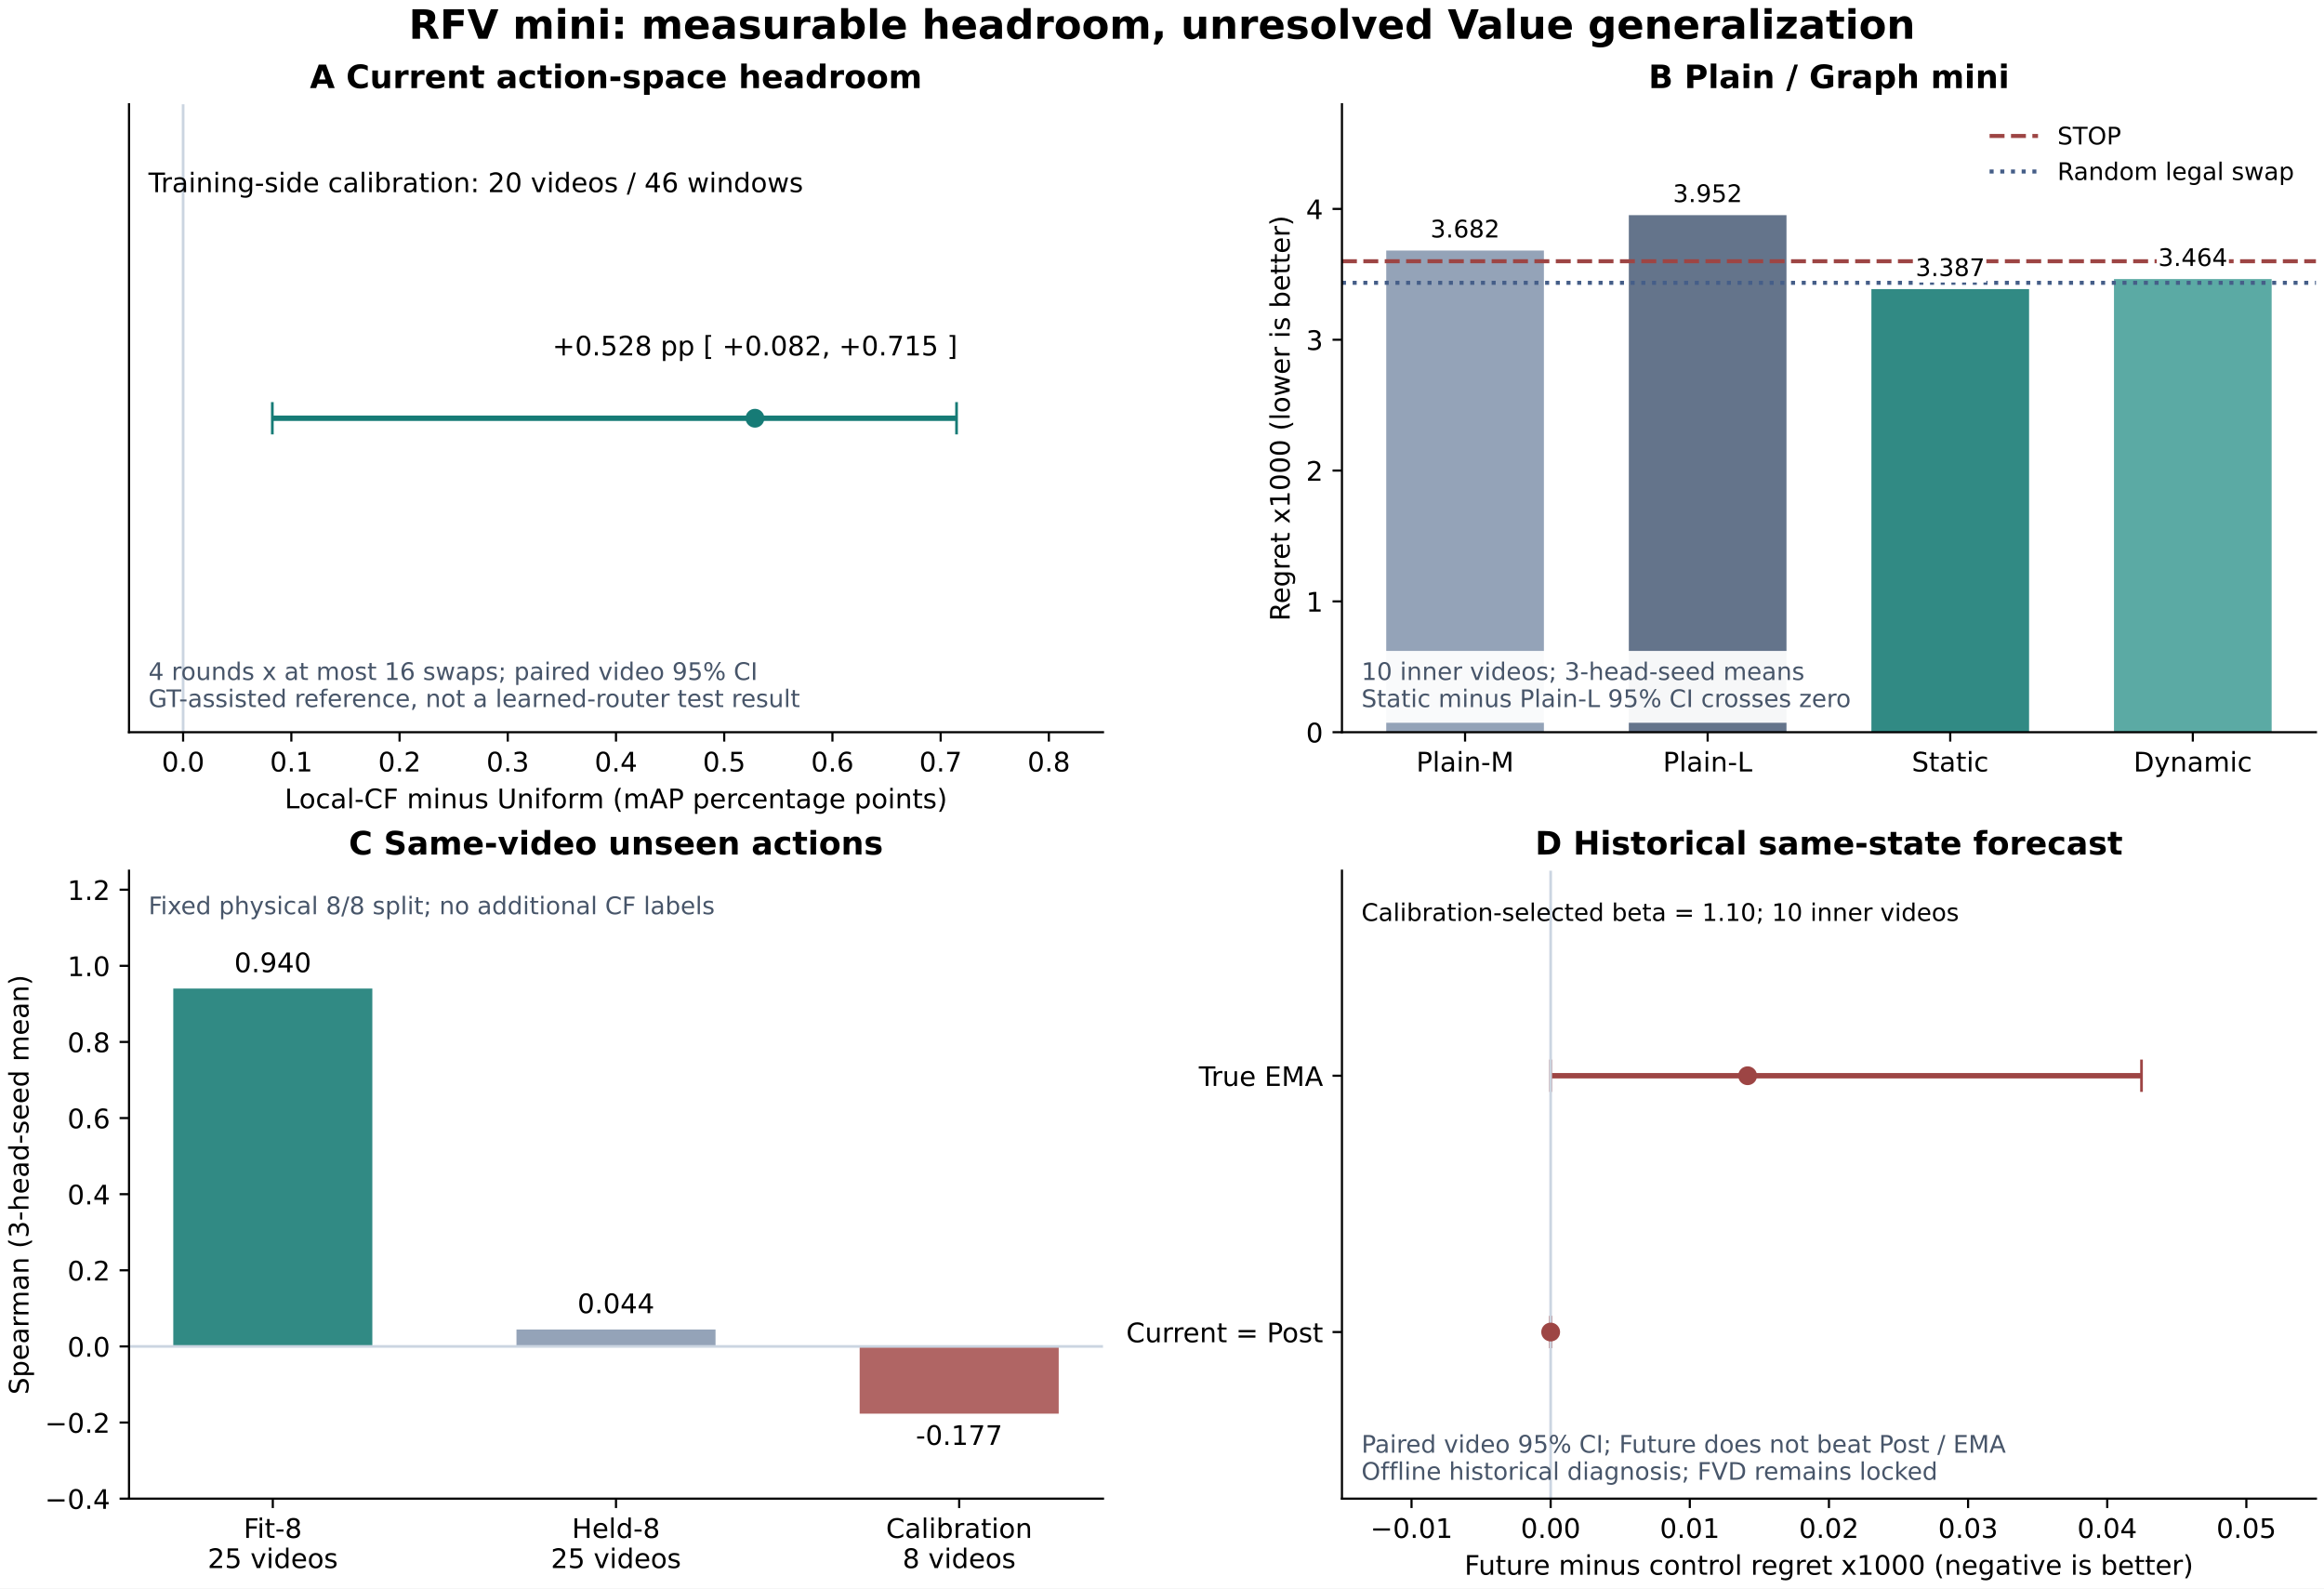
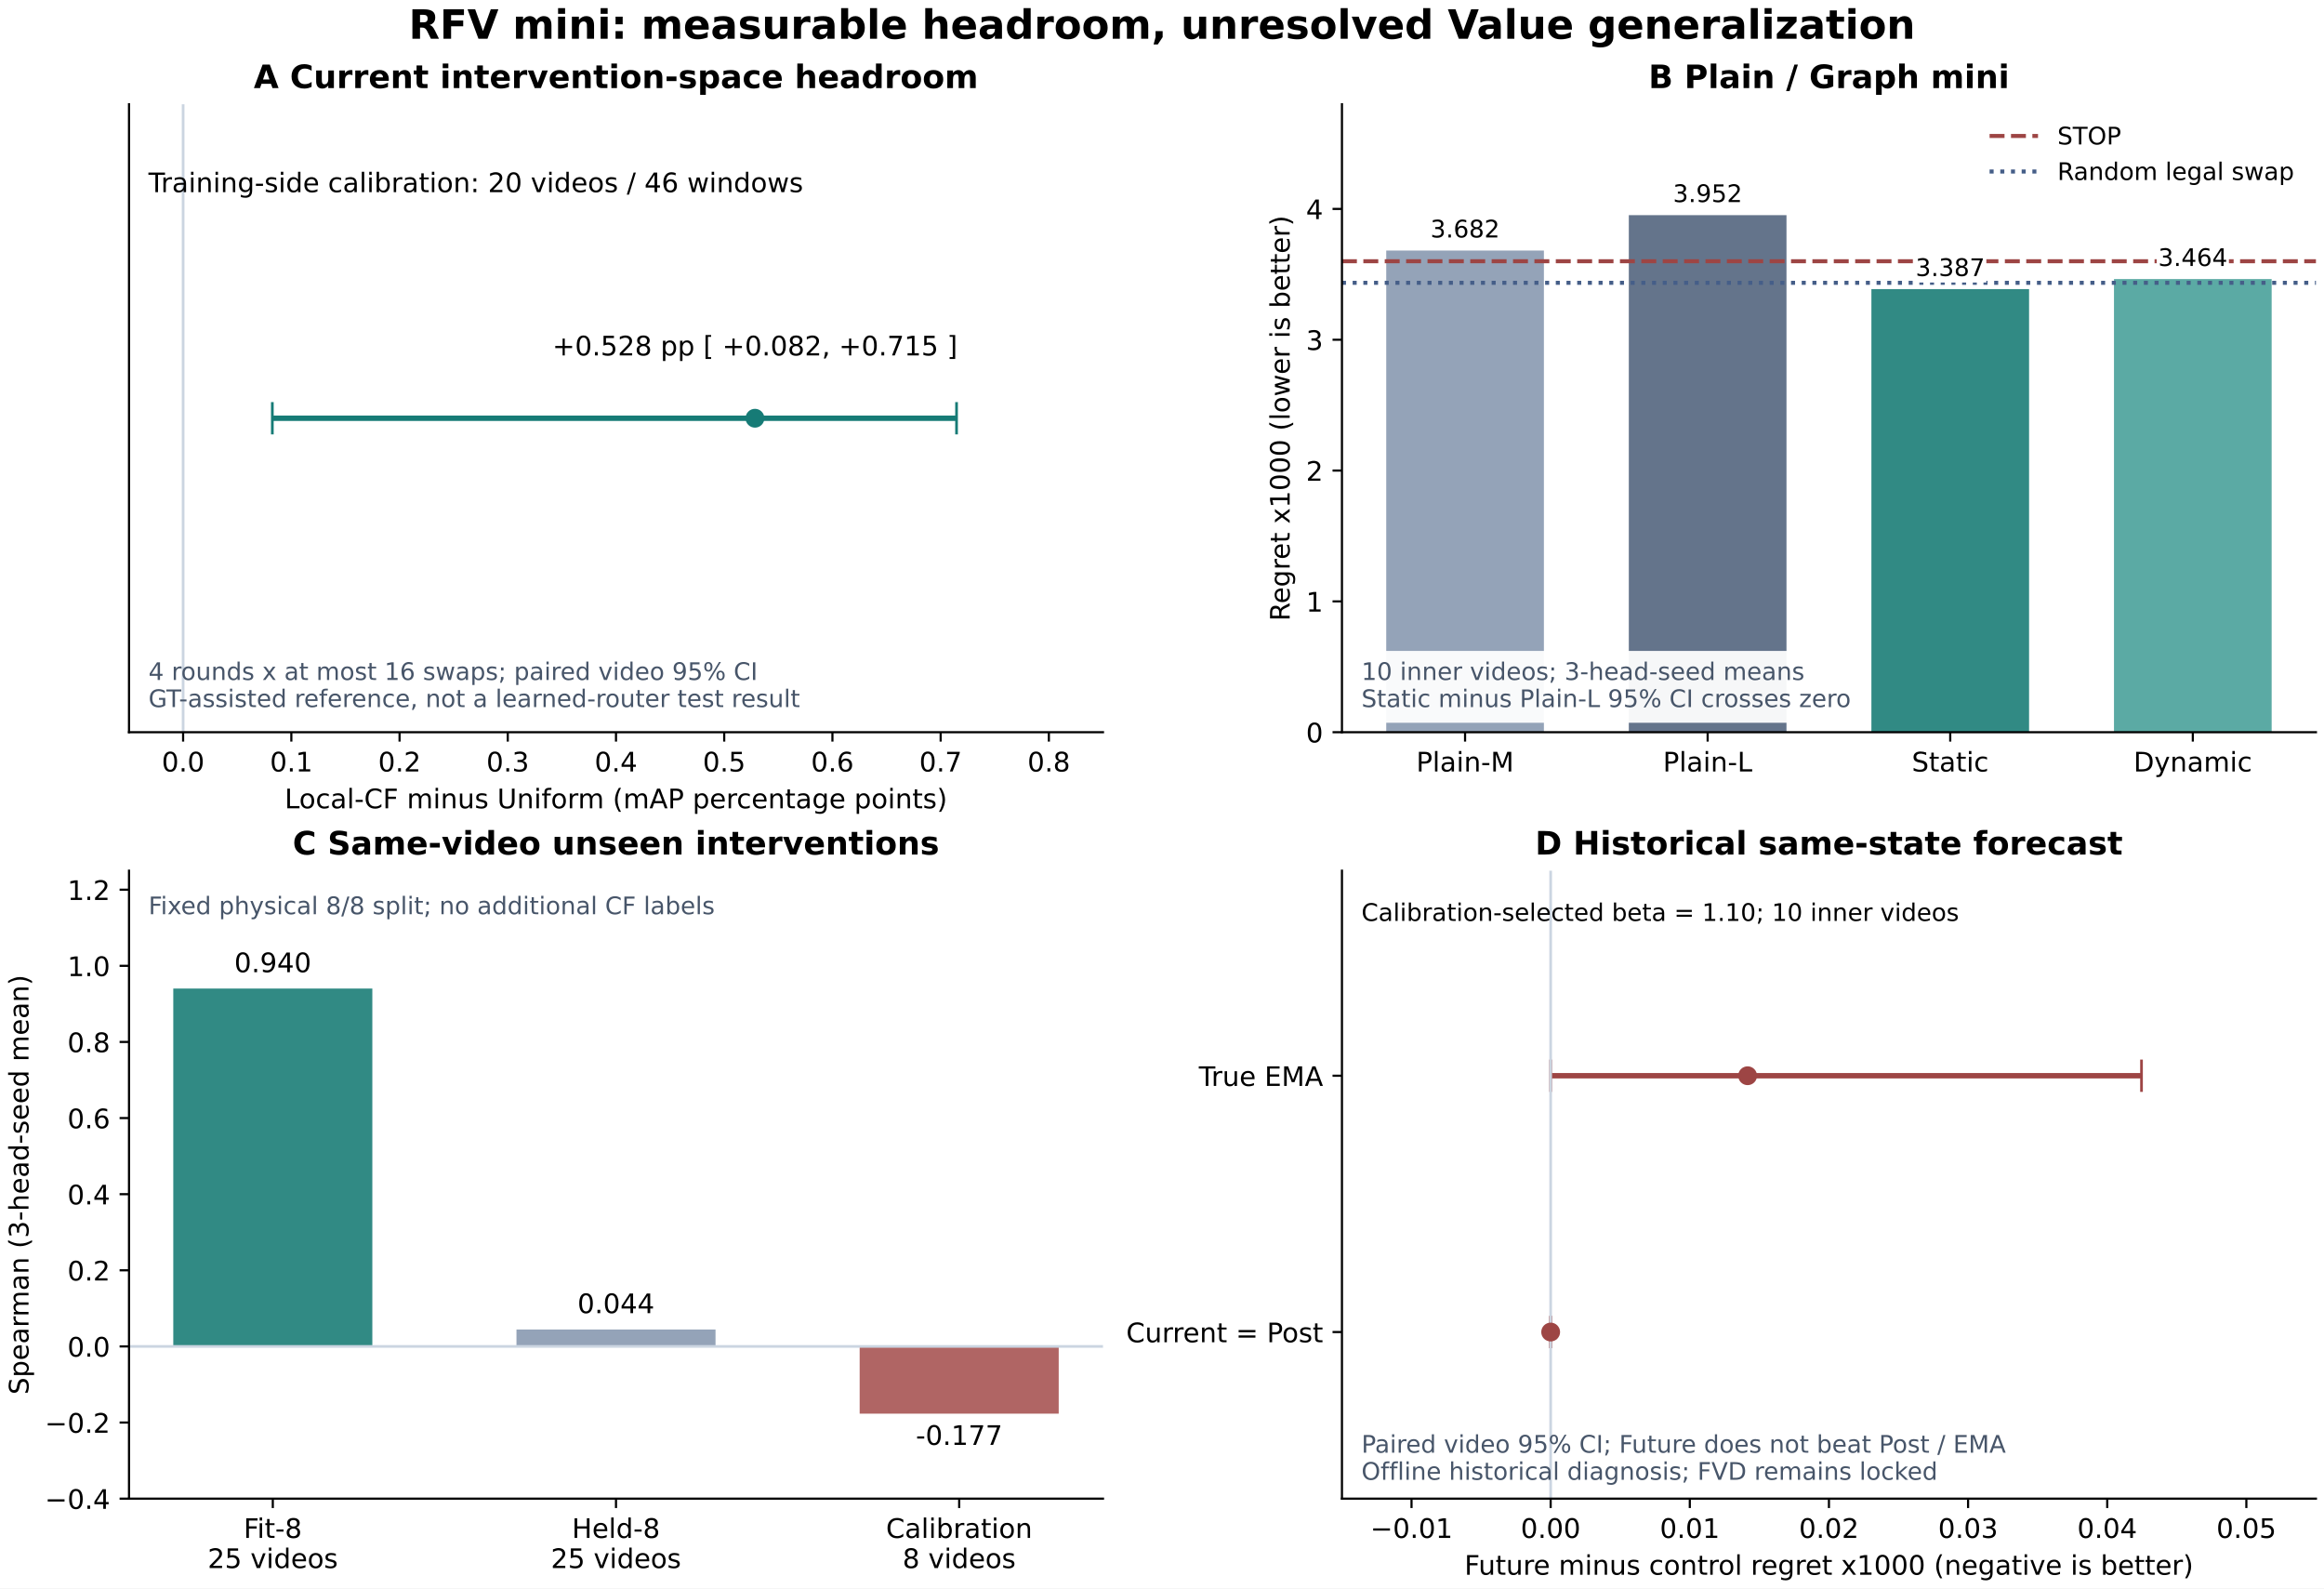
<svg xmlns="http://www.w3.org/2000/svg" xmlns:xlink="http://www.w3.org/1999/xlink" width="864pt" height="590.4pt" viewBox="0 0 864 590.4" version="1.1">
  <defs>
    <style type="text/css">*{stroke-linejoin: round; stroke-linecap: butt}</style>
  </defs>
  <g id="figure_1">
    <g id="patch_1">
      <path d="M 0 590.4  L 864 590.4  L 864 0  L 0 0  z " style="fill: #ffffff" />
    </g>
    <g id="axes_1">
      <g id="patch_2">
        <path d="M 47.961 272.161  L 410.058 272.161  L 410.058 38.753  L 47.961 38.753  z " style="fill: #ffffff" />
      </g>
      <g id="matplotlib.axis_1">
        <g id="xtick_1">
          <g id="line2d_1">
            <defs>
-               <path id="m9fbe9f52c2" d="M 0 0  L 0 3.5  " style="stroke: #000000; stroke-width: 0.8" />
+               <path id="mfd9ba15113" d="M 0 0  L 0 3.5  " style="stroke: #000000; stroke-width: 0.8" />
            </defs>
            <g>
-               <use xlink:href="#m9fbe9f52c2" x="68.078" y="272.161" style="stroke: #000000; stroke-width: 0.8" />
+               <use xlink:href="#mfd9ba15113" x="68.078" y="272.161" style="stroke: #000000; stroke-width: 0.8" />
            </g>
          </g>
          <g id="text_1">
            <text style="font: 10px 'DejaVu Sans'; text-anchor: middle" x="68.078" y="286.759" transform="rotate(-0 68.07767 286.7594)">0.0</text>
          </g>
        </g>
        <g id="xtick_2">
          <g id="line2d_2">
            <g>
-               <use xlink:href="#m9fbe9f52c2" x="108.311" y="272.161" style="stroke: #000000; stroke-width: 0.8" />
+               <use xlink:href="#mfd9ba15113" x="108.311" y="272.161" style="stroke: #000000; stroke-width: 0.8" />
            </g>
          </g>
          <g id="text_2">
            <text style="font: 10px 'DejaVu Sans'; text-anchor: middle" x="108.311" y="286.759" transform="rotate(-0 108.3107 286.7594)">0.1</text>
          </g>
        </g>
        <g id="xtick_3">
          <g id="line2d_3">
            <g>
-               <use xlink:href="#m9fbe9f52c2" x="148.544" y="272.161" style="stroke: #000000; stroke-width: 0.8" />
+               <use xlink:href="#mfd9ba15113" x="148.544" y="272.161" style="stroke: #000000; stroke-width: 0.8" />
            </g>
          </g>
          <g id="text_3">
            <text style="font: 10px 'DejaVu Sans'; text-anchor: middle" x="148.544" y="286.759" transform="rotate(-0 148.5437 286.7594)">0.2</text>
          </g>
        </g>
        <g id="xtick_4">
          <g id="line2d_4">
            <g>
-               <use xlink:href="#m9fbe9f52c2" x="188.777" y="272.161" style="stroke: #000000; stroke-width: 0.8" />
+               <use xlink:href="#mfd9ba15113" x="188.777" y="272.161" style="stroke: #000000; stroke-width: 0.8" />
            </g>
          </g>
          <g id="text_4">
            <text style="font: 10px 'DejaVu Sans'; text-anchor: middle" x="188.777" y="286.759" transform="rotate(-0 188.7767 286.7594)">0.3</text>
          </g>
        </g>
        <g id="xtick_5">
          <g id="line2d_5">
            <g>
-               <use xlink:href="#m9fbe9f52c2" x="229.01" y="272.161" style="stroke: #000000; stroke-width: 0.8" />
+               <use xlink:href="#mfd9ba15113" x="229.01" y="272.161" style="stroke: #000000; stroke-width: 0.8" />
            </g>
          </g>
          <g id="text_5">
            <text style="font: 10px 'DejaVu Sans'; text-anchor: middle" x="229.01" y="286.759" transform="rotate(-0 229.0097 286.7594)">0.4</text>
          </g>
        </g>
        <g id="xtick_6">
          <g id="line2d_6">
            <g>
-               <use xlink:href="#m9fbe9f52c2" x="269.243" y="272.161" style="stroke: #000000; stroke-width: 0.8" />
+               <use xlink:href="#mfd9ba15113" x="269.243" y="272.161" style="stroke: #000000; stroke-width: 0.8" />
            </g>
          </g>
          <g id="text_6">
            <text style="font: 10px 'DejaVu Sans'; text-anchor: middle" x="269.243" y="286.759" transform="rotate(-0 269.2426 286.7594)">0.5</text>
          </g>
        </g>
        <g id="xtick_7">
          <g id="line2d_7">
            <g>
-               <use xlink:href="#m9fbe9f52c2" x="309.476" y="272.161" style="stroke: #000000; stroke-width: 0.8" />
+               <use xlink:href="#mfd9ba15113" x="309.476" y="272.161" style="stroke: #000000; stroke-width: 0.8" />
            </g>
          </g>
          <g id="text_7">
            <text style="font: 10px 'DejaVu Sans'; text-anchor: middle" x="309.476" y="286.759" transform="rotate(-0 309.4756 286.7594)">0.6</text>
          </g>
        </g>
        <g id="xtick_8">
          <g id="line2d_8">
            <g>
-               <use xlink:href="#m9fbe9f52c2" x="349.709" y="272.161" style="stroke: #000000; stroke-width: 0.8" />
+               <use xlink:href="#mfd9ba15113" x="349.709" y="272.161" style="stroke: #000000; stroke-width: 0.8" />
            </g>
          </g>
          <g id="text_8">
            <text style="font: 10px 'DejaVu Sans'; text-anchor: middle" x="349.709" y="286.759" transform="rotate(-0 349.7086 286.7594)">0.7</text>
          </g>
        </g>
        <g id="xtick_9">
          <g id="line2d_9">
            <g>
-               <use xlink:href="#m9fbe9f52c2" x="389.942" y="272.161" style="stroke: #000000; stroke-width: 0.8" />
+               <use xlink:href="#mfd9ba15113" x="389.942" y="272.161" style="stroke: #000000; stroke-width: 0.8" />
            </g>
          </g>
          <g id="text_9">
            <text style="font: 10px 'DejaVu Sans'; text-anchor: middle" x="389.942" y="286.759" transform="rotate(-0 389.9416 286.7594)">0.8</text>
          </g>
        </g>
        <g id="text_10">
          <text style="font: 10px 'DejaVu Sans'; text-anchor: middle" x="229.01" y="300.438" transform="rotate(-0 229.0097 300.4375)">Local-CF minus Uniform (mAP percentage points)</text>
        </g>
      </g>
      <g id="matplotlib.axis_2" />
      <g id="LineCollection_1">
-         <path d="M 101.246 155.457  L 355.618 155.457  " clip-path="url(#p3939c697d3)" style="fill: none; stroke: #167b76; stroke-width: 2" />
+         <path d="M 101.246 155.457  L 355.618 155.457  " clip-path="url(#p981bea67a7)" style="fill: none; stroke: #167b76; stroke-width: 2" />
      </g>
      <g id="line2d_10">
        <defs>
-           <path id="mc11d706e9c" d="M 0 6  L 0 -6  " style="stroke: #167b76" />
+           <path id="mb1c0929223" d="M 0 6  L 0 -6  " style="stroke: #167b76" />
        </defs>
-         <g clip-path="url(#p3939c697d3)">
-           <use xlink:href="#mc11d706e9c" x="101.246" y="155.457" style="fill: #167b76; stroke: #167b76" />
+         <g clip-path="url(#p981bea67a7)">
+           <use xlink:href="#mb1c0929223" x="101.246" y="155.457" style="fill: #167b76; stroke: #167b76" />
        </g>
      </g>
      <g id="line2d_11">
-         <g clip-path="url(#p3939c697d3)">
-           <use xlink:href="#mc11d706e9c" x="355.618" y="155.457" style="fill: #167b76; stroke: #167b76" />
+         <g clip-path="url(#p981bea67a7)">
+           <use xlink:href="#mb1c0929223" x="355.618" y="155.457" style="fill: #167b76; stroke: #167b76" />
        </g>
      </g>
      <g id="line2d_12">
-         <path d="M 68.078 272.161  L 68.078 38.753  " clip-path="url(#p3939c697d3)" style="fill: none; stroke: #cbd5e1; stroke-linecap: square" />
+         <path d="M 68.078 272.161  L 68.078 38.753  " clip-path="url(#p981bea67a7)" style="fill: none; stroke: #cbd5e1; stroke-linecap: square" />
      </g>
      <g id="line2d_13">
        <defs>
-           <path id="m5bedd7d2d4" d="M 0 3  C 0.796 3 1.559 2.684 2.121 2.121  C 2.684 1.559 3 0.796 3 0  C 3 -0.796 2.684 -1.559 2.121 -2.121  C 1.559 -2.684 0.796 -3 0 -3  C -0.796 -3 -1.559 -2.684 -2.121 -2.121  C -2.684 -1.559 -3 -0.796 -3 0  C -3 0.796 -2.684 1.559 -2.121 2.121  C -1.559 2.684 -0.796 3 0 3  z " style="stroke: #167b76" />
+           <path id="m5af72991a5" d="M 0 3  C 0.796 3 1.559 2.684 2.121 2.121  C 2.684 1.559 3 0.796 3 0  C 3 -0.796 2.684 -1.559 2.121 -2.121  C 1.559 -2.684 0.796 -3 0 -3  C -0.796 -3 -1.559 -2.684 -2.121 -2.121  C -2.684 -1.559 -3 -0.796 -3 0  C -3 0.796 -2.684 1.559 -2.121 2.121  C -1.559 2.684 -0.796 3 0 3  z " style="stroke: #167b76" />
        </defs>
-         <g clip-path="url(#p3939c697d3)">
-           <use xlink:href="#m5bedd7d2d4" x="280.674" y="155.457" style="fill: #167b76; stroke: #167b76" />
+         <g clip-path="url(#p981bea67a7)">
+           <use xlink:href="#m5af72991a5" x="280.674" y="155.457" style="fill: #167b76; stroke: #167b76" />
        </g>
      </g>
      <g id="patch_3">
        <path d="M 47.961 272.161  L 47.961 38.753  " style="fill: none; stroke: #000000; stroke-width: 0.8; stroke-linejoin: miter; stroke-linecap: square" />
      </g>
      <g id="patch_4">
        <path d="M 47.961 272.161  L 410.058 272.161  " style="fill: none; stroke: #000000; stroke-width: 0.8; stroke-linejoin: miter; stroke-linecap: square" />
      </g>
      <g id="text_11">
        <text style="font: 10px 'DejaVu Sans'; text-anchor: start" x="55.203" y="71.43" transform="rotate(-0 55.20312 71.4303)">Training-side calibration: 20 videos / 46 windows</text>
      </g>
      <g id="text_12">
        <text style="font: 10px 'DejaVu Sans'; text-anchor: middle" x="280.674" y="132.116" transform="rotate(-0 280.6741 132.1163)">+0.528 pp  [ +0.082, +0.715 ]</text>
      </g>
      <g id="text_13">
        <text style="fill: #475569; font: 9px 'DejaVu Sans'" transform="translate(55.20312 252.7466)">4 rounds x at most 16 swaps; paired video 95% CI</text>
        <text style="fill: #475569; font: 9px 'DejaVu Sans'" transform="translate(55.20312 262.8246)">GT-assisted reference, not a learned-router test result</text>
      </g>
      <g id="text_14">
-         <text style="font: 700 12px 'DejaVu Sans'; text-anchor: middle" x="229.01" y="32.753" transform="rotate(-0 229.0097 32.75322)">A  Current action-space headroom</text>
+         <text style="font: 700 12px 'DejaVu Sans'; text-anchor: middle" x="229.01" y="32.753" transform="rotate(-0 229.0097 32.75322)">A  Current intervention-space headroom</text>
      </g>
    </g>
    <g id="axes_2">
      <g id="patch_5">
        <path d="M 498.903 272.161  L 861 272.161  L 861 38.753  L 498.903 38.753  z " style="fill: #ffffff" />
      </g>
      <g id="patch_6">
-         <path d="M 515.362 272.161  L 573.983 272.161  L 573.983 93.134  L 515.362 93.134  z " clip-path="url(#pd9935df1b1)" style="fill: #94a3b8" />
+         <path d="M 515.362 272.161  L 573.983 272.161  L 573.983 93.134  L 515.362 93.134  z " clip-path="url(#pb2a7eae771)" style="fill: #94a3b8" />
      </g>
      <g id="patch_7">
-         <path d="M 605.548 272.161  L 664.169 272.161  L 664.169 79.981  L 605.548 79.981  z " clip-path="url(#pd9935df1b1)" style="fill: #64748b" />
+         <path d="M 605.548 272.161  L 664.169 272.161  L 664.169 79.981  L 605.548 79.981  z " clip-path="url(#pb2a7eae771)" style="fill: #64748b" />
      </g>
      <g id="patch_8">
-         <path d="M 695.734 272.161  L 754.355 272.161  L 754.355 107.469  L 695.734 107.469  z " clip-path="url(#pd9935df1b1)" style="fill: #318a84" />
+         <path d="M 695.734 272.161  L 754.355 272.161  L 754.355 107.469  L 695.734 107.469  z " clip-path="url(#pb2a7eae771)" style="fill: #318a84" />
      </g>
      <g id="patch_9">
-         <path d="M 785.92 272.161  L 844.541 272.161  L 844.541 103.737  L 785.92 103.737  z " clip-path="url(#pd9935df1b1)" style="fill: #5baaa4" />
+         <path d="M 785.92 272.161  L 844.541 272.161  L 844.541 103.737  L 785.92 103.737  z " clip-path="url(#pb2a7eae771)" style="fill: #5baaa4" />
      </g>
      <g id="matplotlib.axis_3">
        <g id="xtick_10">
          <g id="line2d_14">
            <g>
-               <use xlink:href="#m9fbe9f52c2" x="544.672" y="272.161" style="stroke: #000000; stroke-width: 0.8" />
+               <use xlink:href="#mfd9ba15113" x="544.672" y="272.161" style="stroke: #000000; stroke-width: 0.8" />
            </g>
          </g>
          <g id="text_15">
            <text style="font: 10px 'DejaVu Sans'; text-anchor: middle" x="544.672" y="286.759" transform="rotate(-0 544.6722 286.7594)">Plain-M</text>
          </g>
        </g>
        <g id="xtick_11">
          <g id="line2d_15">
            <g>
-               <use xlink:href="#m9fbe9f52c2" x="634.858" y="272.161" style="stroke: #000000; stroke-width: 0.8" />
+               <use xlink:href="#mfd9ba15113" x="634.858" y="272.161" style="stroke: #000000; stroke-width: 0.8" />
            </g>
          </g>
          <g id="text_16">
            <text style="font: 10px 'DejaVu Sans'; text-anchor: middle" x="634.858" y="286.759" transform="rotate(-0 634.8583 286.7594)">Plain-L</text>
          </g>
        </g>
        <g id="xtick_12">
          <g id="line2d_16">
            <g>
-               <use xlink:href="#m9fbe9f52c2" x="725.044" y="272.161" style="stroke: #000000; stroke-width: 0.8" />
+               <use xlink:href="#mfd9ba15113" x="725.044" y="272.161" style="stroke: #000000; stroke-width: 0.8" />
            </g>
          </g>
          <g id="text_17">
            <text style="font: 10px 'DejaVu Sans'; text-anchor: middle" x="725.044" y="286.759" transform="rotate(-0 725.0443 286.7594)">Static</text>
          </g>
        </g>
        <g id="xtick_13">
          <g id="line2d_17">
            <g>
-               <use xlink:href="#m9fbe9f52c2" x="815.23" y="272.161" style="stroke: #000000; stroke-width: 0.8" />
+               <use xlink:href="#mfd9ba15113" x="815.23" y="272.161" style="stroke: #000000; stroke-width: 0.8" />
            </g>
          </g>
          <g id="text_18">
            <text style="font: 10px 'DejaVu Sans'; text-anchor: middle" x="815.23" y="286.759" transform="rotate(-0 815.2303 286.7594)">Dynamic</text>
          </g>
        </g>
      </g>
      <g id="matplotlib.axis_4">
        <g id="ytick_1">
          <g id="line2d_18">
            <defs>
-               <path id="m94af647de4" d="M 0 0  L -3.5 0  " style="stroke: #000000; stroke-width: 0.8" />
+               <path id="m3c2ab598aa" d="M 0 0  L -3.5 0  " style="stroke: #000000; stroke-width: 0.8" />
            </defs>
            <g>
-               <use xlink:href="#m94af647de4" x="498.903" y="272.161" style="stroke: #000000; stroke-width: 0.8" />
+               <use xlink:href="#m3c2ab598aa" x="498.903" y="272.161" style="stroke: #000000; stroke-width: 0.8" />
            </g>
          </g>
          <g id="text_19">
            <text style="font: 10px 'DejaVu Sans'; text-anchor: end" x="491.903" y="275.96" transform="rotate(-0 491.9028 275.9602)">0</text>
          </g>
        </g>
        <g id="ytick_2">
          <g id="line2d_19">
            <g>
-               <use xlink:href="#m94af647de4" x="498.903" y="223.534" style="stroke: #000000; stroke-width: 0.8" />
+               <use xlink:href="#m3c2ab598aa" x="498.903" y="223.534" style="stroke: #000000; stroke-width: 0.8" />
            </g>
          </g>
          <g id="text_20">
            <text style="font: 10px 'DejaVu Sans'; text-anchor: end" x="491.903" y="227.334" transform="rotate(-0 491.9028 227.3335)">1</text>
          </g>
        </g>
        <g id="ytick_3">
          <g id="line2d_20">
            <g>
-               <use xlink:href="#m94af647de4" x="498.903" y="174.908" style="stroke: #000000; stroke-width: 0.8" />
+               <use xlink:href="#m3c2ab598aa" x="498.903" y="174.908" style="stroke: #000000; stroke-width: 0.8" />
            </g>
          </g>
          <g id="text_21">
            <text style="font: 10px 'DejaVu Sans'; text-anchor: end" x="491.903" y="178.707" transform="rotate(-0 491.9028 178.7069)">2</text>
          </g>
        </g>
        <g id="ytick_4">
          <g id="line2d_21">
            <g>
-               <use xlink:href="#m94af647de4" x="498.903" y="126.281" style="stroke: #000000; stroke-width: 0.8" />
+               <use xlink:href="#m3c2ab598aa" x="498.903" y="126.281" style="stroke: #000000; stroke-width: 0.8" />
            </g>
          </g>
          <g id="text_22">
            <text style="font: 10px 'DejaVu Sans'; text-anchor: end" x="491.903" y="130.08" transform="rotate(-0 491.9028 130.0803)">3</text>
          </g>
        </g>
        <g id="ytick_5">
          <g id="line2d_22">
            <g>
-               <use xlink:href="#m94af647de4" x="498.903" y="77.655" style="stroke: #000000; stroke-width: 0.8" />
+               <use xlink:href="#m3c2ab598aa" x="498.903" y="77.655" style="stroke: #000000; stroke-width: 0.8" />
            </g>
          </g>
          <g id="text_23">
            <text style="font: 10px 'DejaVu Sans'; text-anchor: end" x="491.903" y="81.454" transform="rotate(-0 491.9028 81.45373)">4</text>
          </g>
        </g>
        <g id="text_24">
          <text style="font: 10px 'DejaVu Sans'; text-anchor: middle" x="479.461" y="155.457" transform="rotate(-90 479.4606 155.4571)">Regret x1000 (lower is better)</text>
        </g>
      </g>
      <g id="line2d_23">
-         <path d="M 498.903 97.098  L 861 97.098  " clip-path="url(#pd9935df1b1)" style="fill: none; stroke-dasharray: 5.55,2.4; stroke-dashoffset: 0; stroke: #9d4544; stroke-width: 1.5" />
+         <path d="M 498.903 97.098  L 861 97.098  " clip-path="url(#pb2a7eae771)" style="fill: none; stroke-dasharray: 5.55,2.4; stroke-dashoffset: 0; stroke: #9d4544; stroke-width: 1.5" />
      </g>
      <g id="line2d_24">
-         <path d="M 498.903 105.113  L 861 105.113  " clip-path="url(#pd9935df1b1)" style="fill: none; stroke-dasharray: 1.5,2.475; stroke-dashoffset: 0; stroke: #455e88; stroke-width: 1.5" />
+         <path d="M 498.903 105.113  L 861 105.113  " clip-path="url(#pb2a7eae771)" style="fill: none; stroke-dasharray: 1.5,2.475; stroke-dashoffset: 0; stroke: #455e88; stroke-width: 1.5" />
      </g>
      <g id="patch_10">
        <path d="M 498.903 272.161  L 498.903 38.753  " style="fill: none; stroke: #000000; stroke-width: 0.8; stroke-linejoin: miter; stroke-linecap: square" />
      </g>
      <g id="patch_11">
        <path d="M 498.903 272.161  L 861 272.161  " style="fill: none; stroke: #000000; stroke-width: 0.8; stroke-linejoin: miter; stroke-linecap: square" />
      </g>
      <g id="text_25">
        <g id="patch_12">
          <path d="M 531.25 90.674  L 558.095 90.674  L 558.095 80.884  L 531.25 80.884  z " style="fill: #ffffff" />
        </g>
        <text style="font: 9px 'DejaVu Sans'; text-anchor: middle" x="544.672" y="88.263" transform="rotate(-0 544.6722 88.2627)">3.682</text>
      </g>
      <g id="text_26">
        <g id="patch_13">
          <path d="M 621.436 77.521  L 648.281 77.521  L 648.281 67.731  L 621.436 67.731  z " style="fill: #ffffff" />
        </g>
        <text style="font: 9px 'DejaVu Sans'; text-anchor: middle" x="634.858" y="75.109" transform="rotate(-0 634.8583 75.10935)">3.952</text>
      </g>
      <g id="text_27">
        <g id="patch_14">
          <path d="M 711.622 105.009  L 738.467 105.009  L 738.467 95.219  L 711.622 95.219  z " style="fill: #ffffff" />
        </g>
        <text style="font: 9px 'DejaVu Sans'; text-anchor: middle" x="725.044" y="102.597" transform="rotate(-0 725.0443 102.5974)">3.387</text>
      </g>
      <g id="text_28">
        <g id="patch_15">
          <path d="M 801.808 101.277  L 828.653 101.277  L 828.653 91.487  L 801.808 91.487  z " style="fill: #ffffff" />
        </g>
        <text style="font: 9px 'DejaVu Sans'; text-anchor: middle" x="815.23" y="98.866" transform="rotate(-0 815.2303 98.86574)">3.464</text>
      </g>
      <g id="text_29">
        <g id="patch_16">
          <path d="M 502.185 268.656  L 692.037 268.656  L 692.037 241.948  L 502.185 241.948  z " style="fill: #ffffff; opacity: 0.94" />
        </g>
        <text style="fill: #475569; font: 9px 'DejaVu Sans'" transform="translate(506.1448 252.7466)">10 inner videos; 3-head-seed means</text>
        <text style="fill: #475569; font: 9px 'DejaVu Sans'" transform="translate(506.1448 262.8246)">Static minus Plain-L 95% CI crosses zero</text>
      </g>
      <g id="text_30">
        <text style="font: 700 12px 'DejaVu Sans'; text-anchor: middle" x="679.951" y="32.753" transform="rotate(-0 679.9513 32.75322)">B  Plain / Graph mini</text>
      </g>
      <g id="legend_1">
        <g id="line2d_25">
          <path d="M 739.677 50.542  L 748.677 50.542  L 757.677 50.542  " style="fill: none; stroke-dasharray: 5.55,2.4; stroke-dashoffset: 0; stroke: #9d4544; stroke-width: 1.5" />
        </g>
        <g id="text_31">
          <text style="font: 9px 'DejaVu Sans'; text-anchor: start" x="764.877" y="53.692" transform="rotate(-0 764.8769 53.69181)">STOP</text>
        </g>
        <g id="line2d_26">
          <path d="M 739.677 63.752  L 748.677 63.752  L 757.677 63.752  " style="fill: none; stroke-dasharray: 1.5,2.475; stroke-dashoffset: 0; stroke: #455e88; stroke-width: 1.5" />
        </g>
        <g id="text_32">
          <text style="font: 9px 'DejaVu Sans'; text-anchor: start" x="764.877" y="66.902" transform="rotate(-0 764.8769 66.90213)">Random legal swap</text>
        </g>
      </g>
    </g>
    <g id="axes_3">
      <g id="patch_17">
        <path d="M 47.961 557.044  L 410.058 557.044  L 410.058 323.636  L 47.961 323.636  z " style="fill: #ffffff" />
      </g>
      <g id="patch_18">
-         <path d="M 64.42 500.46  L 138.422 500.46  L 138.422 367.443  L 64.42 367.443  z " clip-path="url(#p63714b1c90)" style="fill: #318a84" />
+         <path d="M 64.42 500.46  L 138.422 500.46  L 138.422 367.443  L 64.42 367.443  z " clip-path="url(#pcc25ea64d6)" style="fill: #318a84" />
      </g>
      <g id="patch_19">
-         <path d="M 192.009 500.46  L 266.01 500.46  L 266.01 494.173  L 192.009 494.173  z " clip-path="url(#p63714b1c90)" style="fill: #94a3b8" />
+         <path d="M 192.009 500.46  L 266.01 500.46  L 266.01 494.173  L 192.009 494.173  z " clip-path="url(#pcc25ea64d6)" style="fill: #94a3b8" />
      </g>
      <g id="patch_20">
-         <path d="M 319.598 500.46  L 393.599 500.46  L 393.599 525.458  L 319.598 525.458  z " clip-path="url(#p63714b1c90)" style="fill: #b06564" />
+         <path d="M 319.598 500.46  L 393.599 500.46  L 393.599 525.458  L 319.598 525.458  z " clip-path="url(#pcc25ea64d6)" style="fill: #b06564" />
      </g>
      <g id="matplotlib.axis_5">
        <g id="xtick_14">
          <g id="line2d_27">
            <g>
-               <use xlink:href="#m9fbe9f52c2" x="101.421" y="557.044" style="stroke: #000000; stroke-width: 0.8" />
+               <use xlink:href="#mfd9ba15113" x="101.421" y="557.044" style="stroke: #000000; stroke-width: 0.8" />
            </g>
          </g>
          <g id="text_33">
            <text style="font: 10px 'DejaVu Sans'" transform="translate(90.57322 571.6419)">Fit-8</text>
            <text style="font: 10px 'DejaVu Sans'" transform="translate(77.20603 582.8398)">25 videos</text>
          </g>
        </g>
        <g id="xtick_15">
          <g id="line2d_28">
            <g>
-               <use xlink:href="#m9fbe9f52c2" x="229.01" y="557.044" style="stroke: #000000; stroke-width: 0.8" />
+               <use xlink:href="#mfd9ba15113" x="229.01" y="557.044" style="stroke: #000000; stroke-width: 0.8" />
            </g>
          </g>
          <g id="text_34">
            <text style="font: 10px 'DejaVu Sans'" transform="translate(212.6245 571.6419)">Held-8</text>
            <text style="font: 10px 'DejaVu Sans'" transform="translate(204.7948 582.8398)">25 videos</text>
          </g>
        </g>
        <g id="xtick_16">
          <g id="line2d_29">
            <g>
-               <use xlink:href="#m9fbe9f52c2" x="356.598" y="557.044" style="stroke: #000000; stroke-width: 0.8" />
+               <use xlink:href="#mfd9ba15113" x="356.598" y="557.044" style="stroke: #000000; stroke-width: 0.8" />
            </g>
          </g>
          <g id="text_35">
            <text style="font: 10px 'DejaVu Sans'" transform="translate(329.3937 571.6419)">Calibration</text>
            <text style="font: 10px 'DejaVu Sans'" transform="translate(335.5648 582.8398)">8 videos</text>
          </g>
        </g>
      </g>
      <g id="matplotlib.axis_6">
        <g id="ytick_6">
          <g id="line2d_30">
            <g>
-               <use xlink:href="#m94af647de4" x="47.961" y="557.044" style="stroke: #000000; stroke-width: 0.8" />
+               <use xlink:href="#m3c2ab598aa" x="47.961" y="557.044" style="stroke: #000000; stroke-width: 0.8" />
            </g>
          </g>
          <g id="text_36">
            <text style="font: 10px 'DejaVu Sans'; text-anchor: end" x="40.961" y="560.843" transform="rotate(-0 40.96118 560.8427)">−0.4</text>
          </g>
        </g>
        <g id="ytick_7">
          <g id="line2d_31">
            <g>
-               <use xlink:href="#m94af647de4" x="47.961" y="528.752" style="stroke: #000000; stroke-width: 0.8" />
+               <use xlink:href="#m3c2ab598aa" x="47.961" y="528.752" style="stroke: #000000; stroke-width: 0.8" />
            </g>
          </g>
          <g id="text_37">
            <text style="font: 10px 'DejaVu Sans'; text-anchor: end" x="40.961" y="532.551" transform="rotate(-0 40.96118 532.5509)">−0.2</text>
          </g>
        </g>
        <g id="ytick_8">
          <g id="line2d_32">
            <g>
-               <use xlink:href="#m94af647de4" x="47.961" y="500.46" style="stroke: #000000; stroke-width: 0.8" />
+               <use xlink:href="#m3c2ab598aa" x="47.961" y="500.46" style="stroke: #000000; stroke-width: 0.8" />
            </g>
          </g>
          <g id="text_38">
            <text style="font: 10px 'DejaVu Sans'; text-anchor: end" x="40.961" y="504.259" transform="rotate(-0 40.96118 504.259)">0.0</text>
          </g>
        </g>
        <g id="ytick_9">
          <g id="line2d_33">
            <g>
-               <use xlink:href="#m94af647de4" x="47.961" y="472.168" style="stroke: #000000; stroke-width: 0.8" />
+               <use xlink:href="#m3c2ab598aa" x="47.961" y="472.168" style="stroke: #000000; stroke-width: 0.8" />
            </g>
          </g>
          <g id="text_39">
            <text style="font: 10px 'DejaVu Sans'; text-anchor: end" x="40.961" y="475.967" transform="rotate(-0 40.96118 475.9672)">0.2</text>
          </g>
        </g>
        <g id="ytick_10">
          <g id="line2d_34">
            <g>
-               <use xlink:href="#m94af647de4" x="47.961" y="443.876" style="stroke: #000000; stroke-width: 0.8" />
+               <use xlink:href="#m3c2ab598aa" x="47.961" y="443.876" style="stroke: #000000; stroke-width: 0.8" />
            </g>
          </g>
          <g id="text_40">
            <text style="font: 10px 'DejaVu Sans'; text-anchor: end" x="40.961" y="447.675" transform="rotate(-0 40.96118 447.6754)">0.4</text>
          </g>
        </g>
        <g id="ytick_11">
          <g id="line2d_35">
            <g>
-               <use xlink:href="#m94af647de4" x="47.961" y="415.584" style="stroke: #000000; stroke-width: 0.8" />
+               <use xlink:href="#m3c2ab598aa" x="47.961" y="415.584" style="stroke: #000000; stroke-width: 0.8" />
            </g>
          </g>
          <g id="text_41">
            <text style="font: 10px 'DejaVu Sans'; text-anchor: end" x="40.961" y="419.384" transform="rotate(-0 40.96118 419.3835)">0.6</text>
          </g>
        </g>
        <g id="ytick_12">
          <g id="line2d_36">
            <g>
-               <use xlink:href="#m94af647de4" x="47.961" y="387.292" style="stroke: #000000; stroke-width: 0.8" />
+               <use xlink:href="#m3c2ab598aa" x="47.961" y="387.292" style="stroke: #000000; stroke-width: 0.8" />
            </g>
          </g>
          <g id="text_42">
            <text style="font: 10px 'DejaVu Sans'; text-anchor: end" x="40.961" y="391.092" transform="rotate(-0 40.96118 391.0917)">0.8</text>
          </g>
        </g>
        <g id="ytick_13">
          <g id="line2d_37">
            <g>
-               <use xlink:href="#m94af647de4" x="47.961" y="359.001" style="stroke: #000000; stroke-width: 0.8" />
+               <use xlink:href="#m3c2ab598aa" x="47.961" y="359.001" style="stroke: #000000; stroke-width: 0.8" />
            </g>
          </g>
          <g id="text_43">
            <text style="font: 10px 'DejaVu Sans'; text-anchor: end" x="40.961" y="362.8" transform="rotate(-0 40.96118 362.7998)">1.0</text>
          </g>
        </g>
        <g id="ytick_14">
          <g id="line2d_38">
            <g>
-               <use xlink:href="#m94af647de4" x="47.961" y="330.709" style="stroke: #000000; stroke-width: 0.8" />
+               <use xlink:href="#m3c2ab598aa" x="47.961" y="330.709" style="stroke: #000000; stroke-width: 0.8" />
            </g>
          </g>
          <g id="text_44">
            <text style="font: 10px 'DejaVu Sans'; text-anchor: end" x="40.961" y="334.508" transform="rotate(-0 40.96118 334.508)">1.2</text>
          </g>
        </g>
        <g id="text_45">
          <text style="font: 10px 'DejaVu Sans'; text-anchor: middle" x="10.599" y="440.34" transform="rotate(-90 10.59868 440.3397)">Spearman (3-head-seed mean)</text>
        </g>
      </g>
      <g id="line2d_39">
-         <path d="M 47.961 500.46  L 410.058 500.46  " clip-path="url(#p63714b1c90)" style="fill: none; stroke: #cbd5e1; stroke-linecap: square" />
+         <path d="M 47.961 500.46  L 410.058 500.46  " clip-path="url(#pcc25ea64d6)" style="fill: none; stroke: #cbd5e1; stroke-linecap: square" />
      </g>
      <g id="patch_21">
        <path d="M 47.961 557.044  L 47.961 323.636  " style="fill: none; stroke: #000000; stroke-width: 0.8; stroke-linejoin: miter; stroke-linecap: square" />
      </g>
      <g id="patch_22">
        <path d="M 47.961 557.044  L 410.058 557.044  " style="fill: none; stroke: #000000; stroke-width: 0.8; stroke-linejoin: miter; stroke-linecap: square" />
      </g>
      <g id="text_46">
        <text style="font: 10px 'DejaVu Sans'; text-anchor: middle" x="101.421" y="361.364" transform="rotate(-0 101.4209 361.3636)">0.940</text>
      </g>
      <g id="text_47">
        <text style="font: 10px 'DejaVu Sans'; text-anchor: middle" x="229.01" y="488.093" transform="rotate(-0 229.0097 488.0931)">0.044</text>
      </g>
      <g id="text_48">
        <text style="font: 10px 'DejaVu Sans'; text-anchor: middle" x="356.598" y="537.056" transform="rotate(-0 356.5984 537.0563)">-0.177</text>
      </g>
      <g id="text_49">
        <text style="fill: #475569; font: 9px 'DejaVu Sans'; text-anchor: start" x="55.203" y="339.811" transform="rotate(-0 55.20312 339.8107)">Fixed physical 8/8 split; no additional CF labels</text>
      </g>
      <g id="text_50">
-         <text style="font: 700 12px 'DejaVu Sans'; text-anchor: middle" x="229.01" y="317.636" transform="rotate(-0 229.0097 317.6358)">C  Same-video unseen actions</text>
+         <text style="font: 700 12px 'DejaVu Sans'; text-anchor: middle" x="229.01" y="317.636" transform="rotate(-0 229.0097 317.6358)">C  Same-video unseen interventions</text>
      </g>
    </g>
    <g id="axes_4">
      <g id="patch_23">
        <path d="M 498.903 557.044  L 861 557.044  L 861 323.636  L 498.903 323.636  z " style="fill: #ffffff" />
      </g>
      <g id="matplotlib.axis_7">
        <g id="xtick_17">
          <g id="line2d_40">
            <g>
-               <use xlink:href="#m9fbe9f52c2" x="524.767" y="557.044" style="stroke: #000000; stroke-width: 0.8" />
+               <use xlink:href="#mfd9ba15113" x="524.767" y="557.044" style="stroke: #000000; stroke-width: 0.8" />
            </g>
          </g>
          <g id="text_51">
            <text style="font: 10px 'DejaVu Sans'; text-anchor: middle" x="524.767" y="571.642" transform="rotate(-0 524.7669 571.6419)">−0.01</text>
          </g>
        </g>
        <g id="xtick_18">
          <g id="line2d_41">
            <g>
-               <use xlink:href="#m9fbe9f52c2" x="576.495" y="557.044" style="stroke: #000000; stroke-width: 0.8" />
+               <use xlink:href="#mfd9ba15113" x="576.495" y="557.044" style="stroke: #000000; stroke-width: 0.8" />
            </g>
          </g>
          <g id="text_52">
            <text style="font: 10px 'DejaVu Sans'; text-anchor: middle" x="576.495" y="571.642" transform="rotate(-0 576.495 571.6419)">0.00</text>
          </g>
        </g>
        <g id="xtick_19">
          <g id="line2d_42">
            <g>
-               <use xlink:href="#m9fbe9f52c2" x="628.223" y="557.044" style="stroke: #000000; stroke-width: 0.8" />
+               <use xlink:href="#mfd9ba15113" x="628.223" y="557.044" style="stroke: #000000; stroke-width: 0.8" />
            </g>
          </g>
          <g id="text_53">
            <text style="font: 10px 'DejaVu Sans'; text-anchor: middle" x="628.223" y="571.642" transform="rotate(-0 628.2232 571.6419)">0.01</text>
          </g>
        </g>
        <g id="xtick_20">
          <g id="line2d_43">
            <g>
-               <use xlink:href="#m9fbe9f52c2" x="679.951" y="557.044" style="stroke: #000000; stroke-width: 0.8" />
+               <use xlink:href="#mfd9ba15113" x="679.951" y="557.044" style="stroke: #000000; stroke-width: 0.8" />
            </g>
          </g>
          <g id="text_54">
            <text style="font: 10px 'DejaVu Sans'; text-anchor: middle" x="679.951" y="571.642" transform="rotate(-0 679.9513 571.6419)">0.02</text>
          </g>
        </g>
        <g id="xtick_21">
          <g id="line2d_44">
            <g>
-               <use xlink:href="#m9fbe9f52c2" x="731.679" y="557.044" style="stroke: #000000; stroke-width: 0.8" />
+               <use xlink:href="#mfd9ba15113" x="731.679" y="557.044" style="stroke: #000000; stroke-width: 0.8" />
            </g>
          </g>
          <g id="text_55">
            <text style="font: 10px 'DejaVu Sans'; text-anchor: middle" x="731.679" y="571.642" transform="rotate(-0 731.6794 571.6419)">0.03</text>
          </g>
        </g>
        <g id="xtick_22">
          <g id="line2d_45">
            <g>
-               <use xlink:href="#m9fbe9f52c2" x="783.408" y="557.044" style="stroke: #000000; stroke-width: 0.8" />
+               <use xlink:href="#mfd9ba15113" x="783.408" y="557.044" style="stroke: #000000; stroke-width: 0.8" />
            </g>
          </g>
          <g id="text_56">
            <text style="font: 10px 'DejaVu Sans'; text-anchor: middle" x="783.408" y="571.642" transform="rotate(-0 783.4076 571.6419)">0.04</text>
          </g>
        </g>
        <g id="xtick_23">
          <g id="line2d_46">
            <g>
-               <use xlink:href="#m9fbe9f52c2" x="835.136" y="557.044" style="stroke: #000000; stroke-width: 0.8" />
+               <use xlink:href="#mfd9ba15113" x="835.136" y="557.044" style="stroke: #000000; stroke-width: 0.8" />
            </g>
          </g>
          <g id="text_57">
            <text style="font: 10px 'DejaVu Sans'; text-anchor: middle" x="835.136" y="571.642" transform="rotate(-0 835.1357 571.6419)">0.05</text>
          </g>
        </g>
        <g id="text_58">
          <text style="font: 10px 'DejaVu Sans'; text-anchor: middle" x="679.951" y="585.32" transform="rotate(-0 679.9513 585.3201)">Future minus control regret x1000 (negative is better)</text>
        </g>
      </g>
      <g id="matplotlib.axis_8">
        <g id="ytick_15">
          <g id="line2d_47">
            <g>
-               <use xlink:href="#m94af647de4" x="498.903" y="495.119" style="stroke: #000000; stroke-width: 0.8" />
+               <use xlink:href="#m3c2ab598aa" x="498.903" y="495.119" style="stroke: #000000; stroke-width: 0.8" />
            </g>
          </g>
          <g id="text_59">
            <text style="font: 10px 'DejaVu Sans'; text-anchor: end" x="491.903" y="498.918" transform="rotate(-0 491.9028 498.9182)">Current = Post</text>
          </g>
        </g>
        <g id="ytick_16">
          <g id="line2d_48">
            <g>
-               <use xlink:href="#m94af647de4" x="498.903" y="399.851" style="stroke: #000000; stroke-width: 0.8" />
+               <use xlink:href="#m3c2ab598aa" x="498.903" y="399.851" style="stroke: #000000; stroke-width: 0.8" />
            </g>
          </g>
          <g id="text_60">
            <text style="font: 10px 'DejaVu Sans'; text-anchor: end" x="491.903" y="403.65" transform="rotate(-0 491.9028 403.6498)">True EMA</text>
          </g>
        </g>
      </g>
      <g id="LineCollection_2">
-         <path d="M 576.495 495.119  L 576.495 495.119  " clip-path="url(#p9fd241c84b)" style="fill: none; stroke: #9d4544; stroke-width: 2" />
+         <path d="M 576.495 495.119  L 576.495 495.119  " clip-path="url(#p17d2af8818)" style="fill: none; stroke: #9d4544; stroke-width: 2" />
      </g>
      <g id="line2d_49">
        <defs>
-           <path id="md66d5654e4" d="M 0 6  L 0 -6  " style="stroke: #9d4544" />
+           <path id="mf15c5f85a1" d="M 0 6  L 0 -6  " style="stroke: #9d4544" />
        </defs>
-         <g clip-path="url(#p9fd241c84b)">
-           <use xlink:href="#md66d5654e4" x="576.495" y="495.119" style="fill: #9d4544; stroke: #9d4544" />
+         <g clip-path="url(#p17d2af8818)">
+           <use xlink:href="#mf15c5f85a1" x="576.495" y="495.119" style="fill: #9d4544; stroke: #9d4544" />
        </g>
      </g>
      <g id="line2d_50">
-         <g clip-path="url(#p9fd241c84b)">
-           <use xlink:href="#md66d5654e4" x="576.495" y="495.119" style="fill: #9d4544; stroke: #9d4544" />
+         <g clip-path="url(#p17d2af8818)">
+           <use xlink:href="#mf15c5f85a1" x="576.495" y="495.119" style="fill: #9d4544; stroke: #9d4544" />
        </g>
      </g>
      <g id="LineCollection_3">
-         <path d="M 576.495 399.851  L 796.153 399.851  " clip-path="url(#p9fd241c84b)" style="fill: none; stroke: #9d4544; stroke-width: 2" />
+         <path d="M 576.495 399.851  L 796.153 399.851  " clip-path="url(#p17d2af8818)" style="fill: none; stroke: #9d4544; stroke-width: 2" />
      </g>
      <g id="line2d_51">
-         <g clip-path="url(#p9fd241c84b)">
-           <use xlink:href="#md66d5654e4" x="576.495" y="399.851" style="fill: #9d4544; stroke: #9d4544" />
+         <g clip-path="url(#p17d2af8818)">
+           <use xlink:href="#mf15c5f85a1" x="576.495" y="399.851" style="fill: #9d4544; stroke: #9d4544" />
        </g>
      </g>
      <g id="line2d_52">
-         <g clip-path="url(#p9fd241c84b)">
-           <use xlink:href="#md66d5654e4" x="796.153" y="399.851" style="fill: #9d4544; stroke: #9d4544" />
+         <g clip-path="url(#p17d2af8818)">
+           <use xlink:href="#mf15c5f85a1" x="796.153" y="399.851" style="fill: #9d4544; stroke: #9d4544" />
        </g>
      </g>
      <g id="line2d_53">
-         <path d="M 576.495 557.044  L 576.495 323.636  " clip-path="url(#p9fd241c84b)" style="fill: none; stroke: #cbd5e1; stroke-linecap: square" />
+         <path d="M 576.495 557.044  L 576.495 323.636  " clip-path="url(#p17d2af8818)" style="fill: none; stroke: #cbd5e1; stroke-linecap: square" />
      </g>
      <g id="line2d_54">
        <defs>
-           <path id="mf2d32feb94" d="M 0 3  C 0.796 3 1.559 2.684 2.121 2.121  C 2.684 1.559 3 0.796 3 0  C 3 -0.796 2.684 -1.559 2.121 -2.121  C 1.559 -2.684 0.796 -3 0 -3  C -0.796 -3 -1.559 -2.684 -2.121 -2.121  C -2.684 -1.559 -3 -0.796 -3 0  C -3 0.796 -2.684 1.559 -2.121 2.121  C -1.559 2.684 -0.796 3 0 3  z " style="stroke: #9d4544" />
+           <path id="m61fd7762e8" d="M 0 3  C 0.796 3 1.559 2.684 2.121 2.121  C 2.684 1.559 3 0.796 3 0  C 3 -0.796 2.684 -1.559 2.121 -2.121  C 1.559 -2.684 0.796 -3 0 -3  C -0.796 -3 -1.559 -2.684 -2.121 -2.121  C -2.684 -1.559 -3 -0.796 -3 0  C -3 0.796 -2.684 1.559 -2.121 2.121  C -1.559 2.684 -0.796 3 0 3  z " style="stroke: #9d4544" />
        </defs>
-         <g clip-path="url(#p9fd241c84b)">
-           <use xlink:href="#mf2d32feb94" x="576.495" y="495.119" style="fill: #9d4544; stroke: #9d4544" />
+         <g clip-path="url(#p17d2af8818)">
+           <use xlink:href="#m61fd7762e8" x="576.495" y="495.119" style="fill: #9d4544; stroke: #9d4544" />
        </g>
      </g>
      <g id="line2d_55">
-         <g clip-path="url(#p9fd241c84b)">
-           <use xlink:href="#mf2d32feb94" x="649.714" y="399.851" style="fill: #9d4544; stroke: #9d4544" />
+         <g clip-path="url(#p17d2af8818)">
+           <use xlink:href="#m61fd7762e8" x="649.714" y="399.851" style="fill: #9d4544; stroke: #9d4544" />
        </g>
      </g>
      <g id="patch_24">
        <path d="M 498.903 557.044  L 498.903 323.636  " style="fill: none; stroke: #000000; stroke-width: 0.8; stroke-linejoin: miter; stroke-linecap: square" />
      </g>
      <g id="patch_25">
        <path d="M 498.903 557.044  L 861 557.044  " style="fill: none; stroke: #000000; stroke-width: 0.8; stroke-linejoin: miter; stroke-linecap: square" />
      </g>
      <g id="text_61">
        <text style="font: 9px 'DejaVu Sans'; text-anchor: start" x="506.145" y="342.308" transform="rotate(-0 506.1448 342.3084)">Calibration-selected beta = 1.10; 10 inner videos</text>
      </g>
      <g id="text_62">
        <text style="fill: #475569; font: 9px 'DejaVu Sans'" transform="translate(506.1448 539.9632)">Paired video 95% CI; Future does not beat Post / EMA</text>
        <text style="fill: #475569; font: 9px 'DejaVu Sans'" transform="translate(506.1448 550.0413)">Offline historical diagnosis; FVD remains locked</text>
      </g>
      <g id="text_63">
        <text style="font: 700 12px 'DejaVu Sans'; text-anchor: middle" x="679.951" y="317.636" transform="rotate(-0 679.9513 317.6358)">D  Historical same-state forecast</text>
      </g>
    </g>
    <g id="text_64">
      <text style="font: 700 15px 'DejaVu Sans'; text-anchor: middle" x="432" y="14.398" transform="rotate(-0 432 14.3979)">RFV mini: measurable headroom, unresolved Value generalization</text>
    </g>
  </g>
  <defs>
-     <clipPath id="p3939c697d3">
+     <clipPath id="p981bea67a7">
      <rect x="47.961" y="38.753" width="362.097" height="233.408" />
    </clipPath>
-     <clipPath id="pd9935df1b1">
+     <clipPath id="pb2a7eae771">
      <rect x="498.903" y="38.753" width="362.097" height="233.408" />
    </clipPath>
-     <clipPath id="p63714b1c90">
+     <clipPath id="pcc25ea64d6">
      <rect x="47.961" y="323.636" width="362.097" height="233.408" />
    </clipPath>
-     <clipPath id="p9fd241c84b">
+     <clipPath id="p17d2af8818">
      <rect x="498.903" y="323.636" width="362.097" height="233.408" />
    </clipPath>
  </defs>
</svg>
